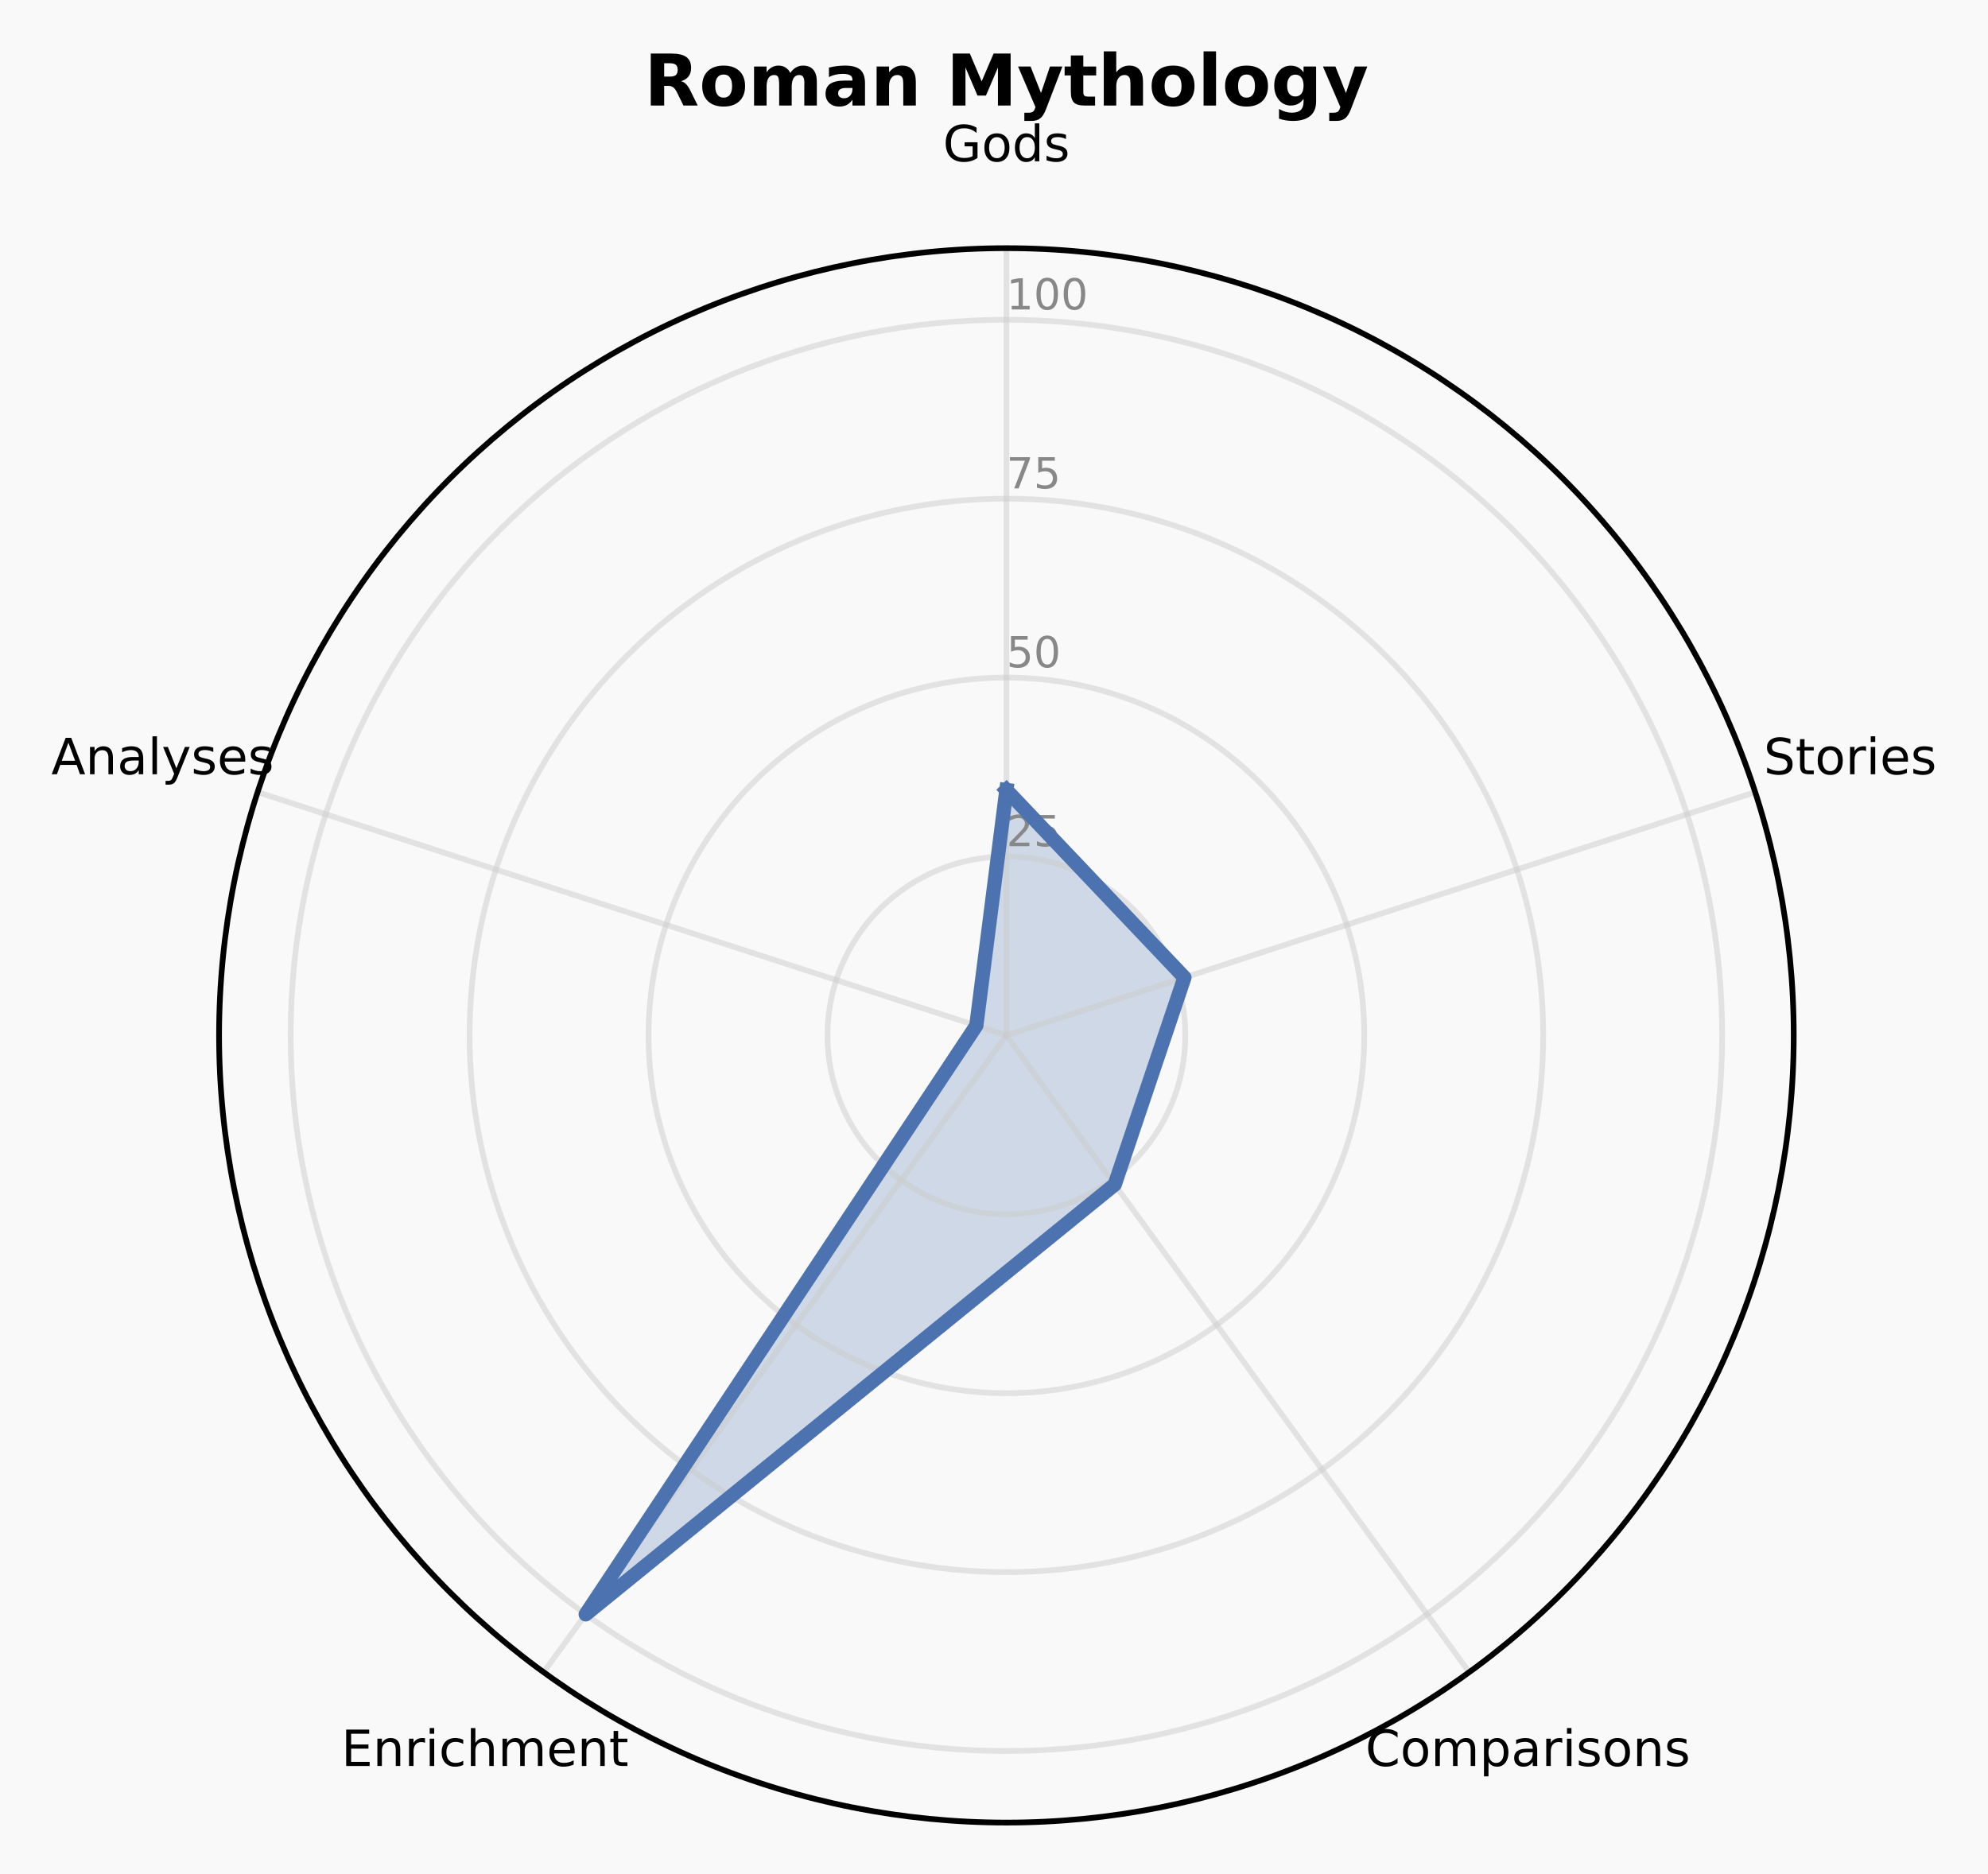
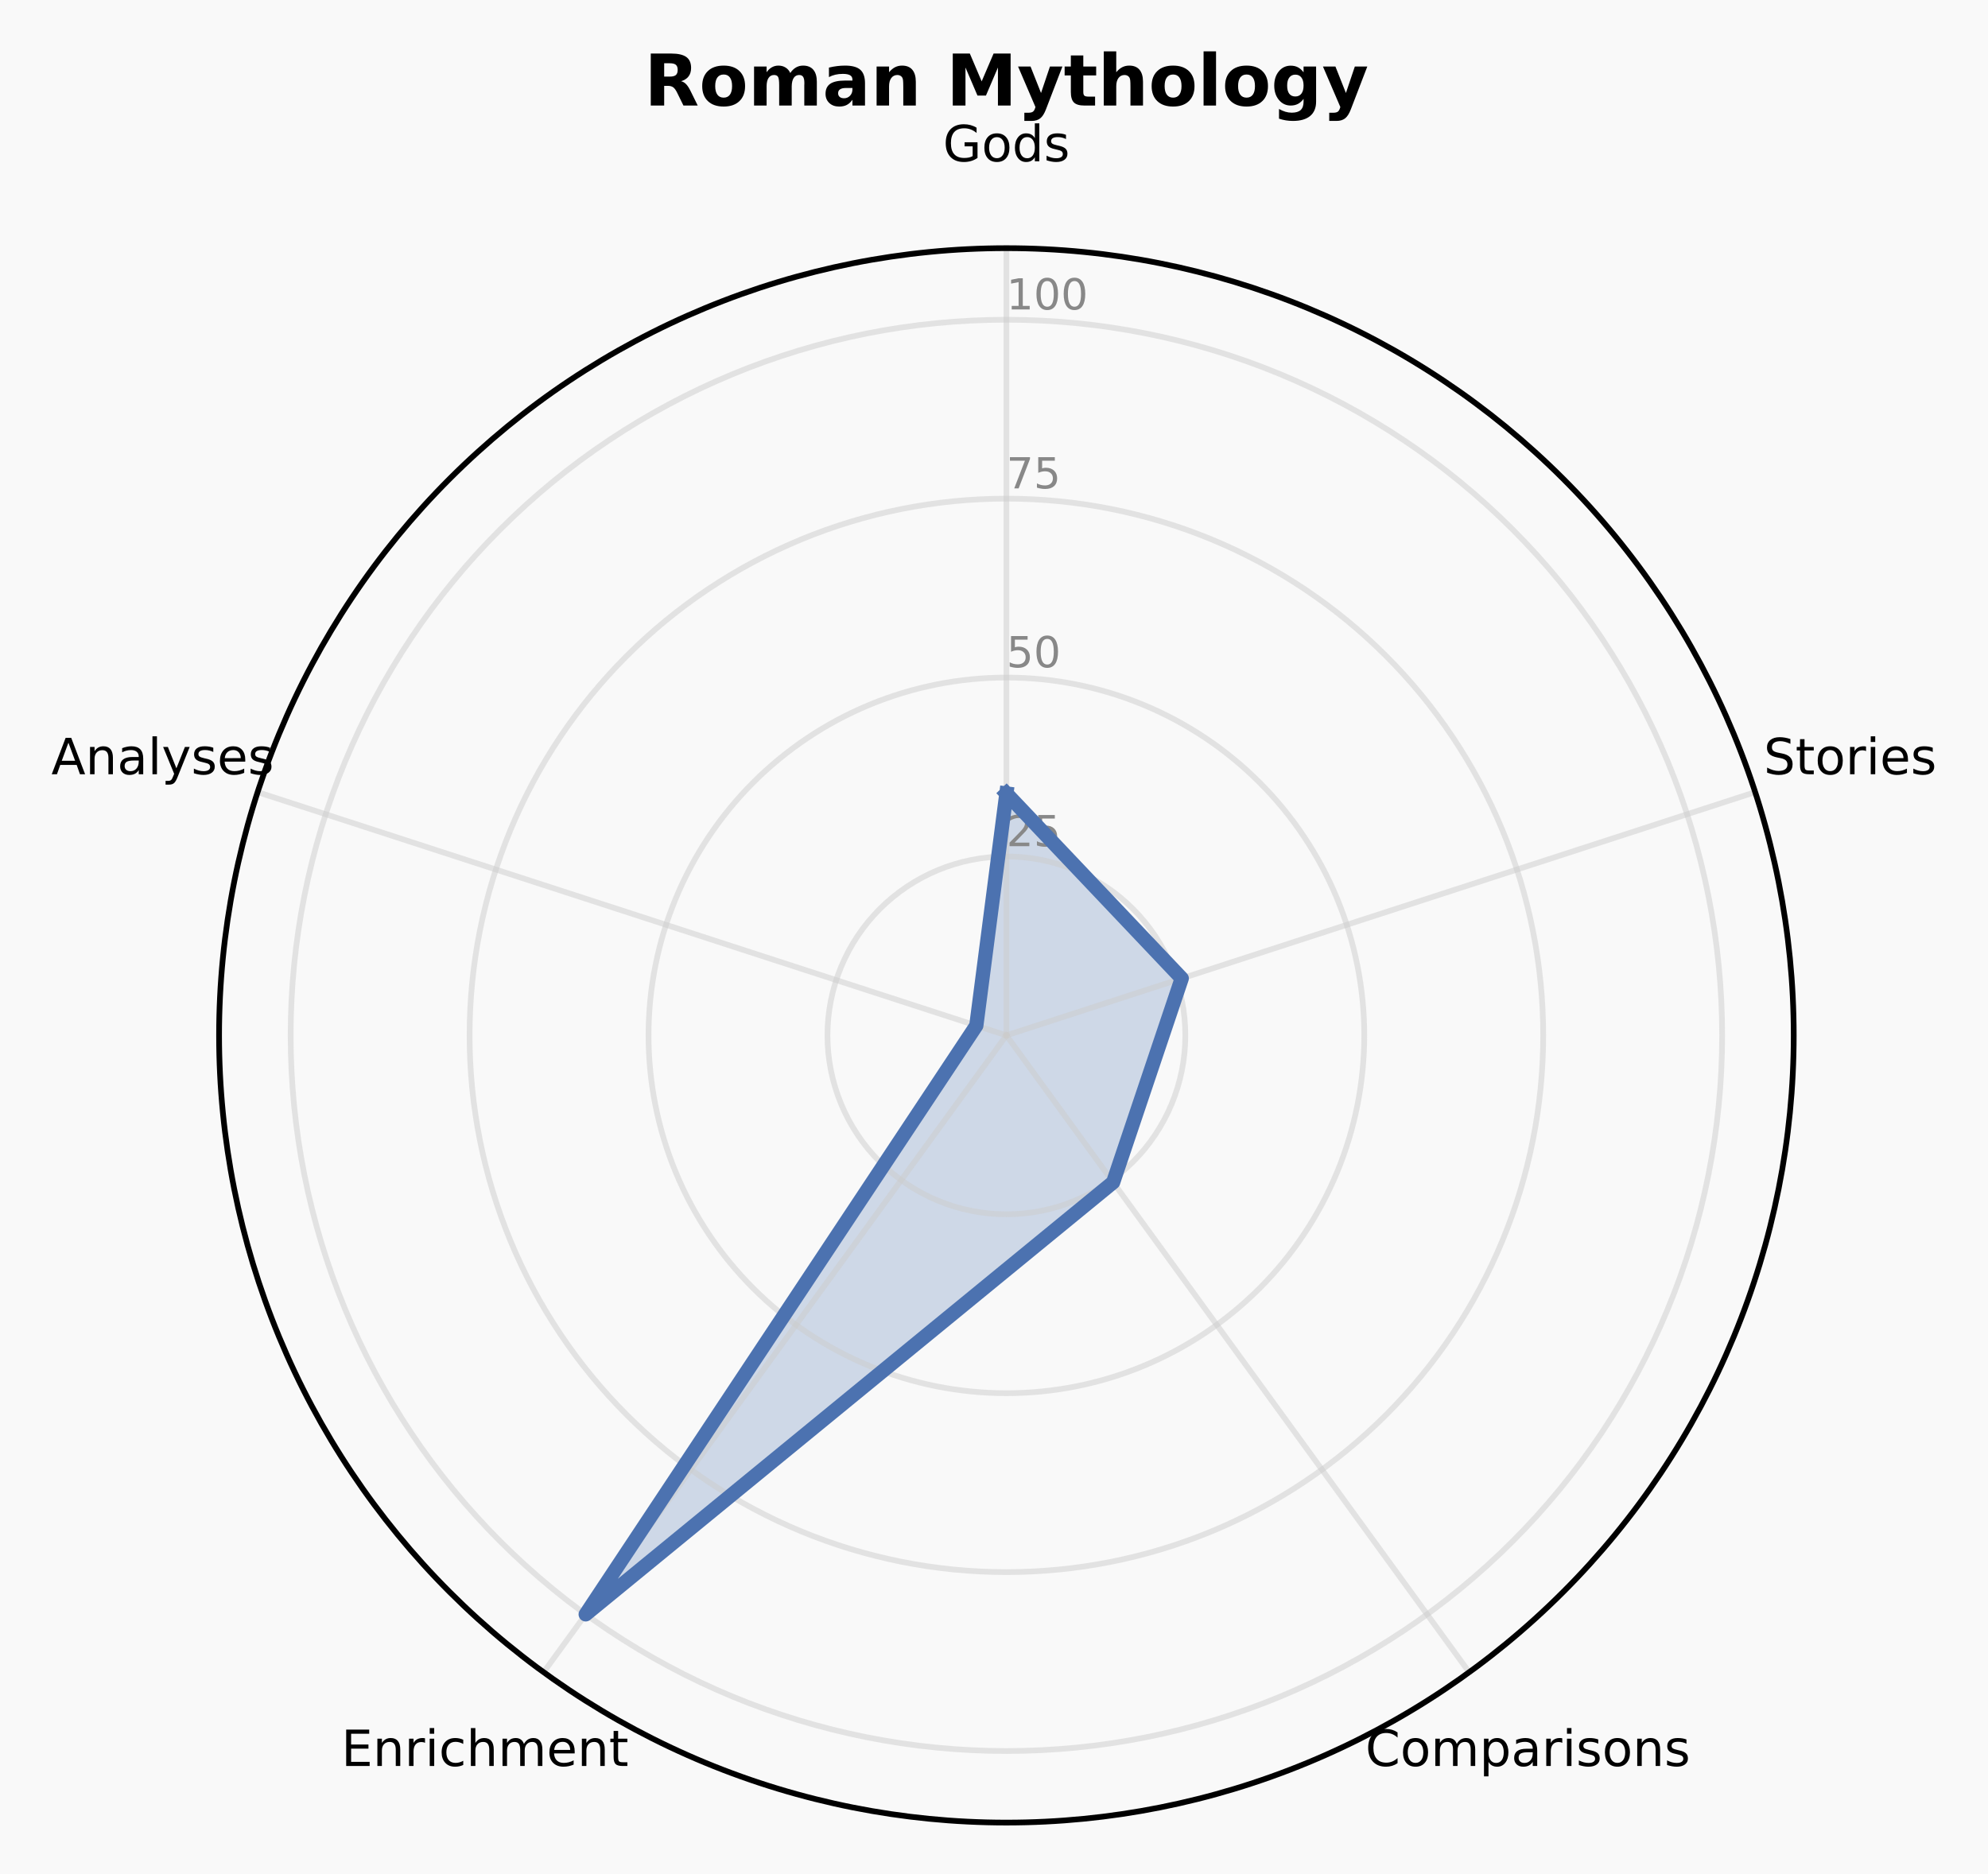
<svg xmlns="http://www.w3.org/2000/svg" xmlns:xlink="http://www.w3.org/1999/xlink" width="278.709pt" height="262.758pt" viewBox="0 0 278.709 262.758" version="1.1">
  <defs>
    <style type="text/css">*{stroke-linejoin: round; stroke-linecap: butt}</style>
  </defs>
  <g id="figure_1">
    <g id="patch_1">
      <path d="M 0 262.758  L 278.709 262.758  L 278.709 0  L 0 0  z " style="fill: #f9f9f9" />
    </g>
    <g id="axes_1">
      <g id="patch_2">
        <path d="M 251.473 145.178  C 251.473 130.683 248.618 116.329 243.071 102.938  C 237.524 89.546 229.393 77.377 219.143 67.128  C 208.894 56.878 196.725 48.748 183.334 43.201  C 169.942 37.654 155.588 34.798 141.093 34.798  C 126.598 34.798 112.244 37.654 98.853 43.201  C 85.461 48.748 73.293 56.878 63.043 67.128  C 52.794 77.377 44.663 89.546 39.116 102.938  C 33.569 116.329 30.714 130.683 30.714 145.178  C 30.714 159.673 33.569 174.027 39.116 187.418  C 44.663 200.81 52.794 212.979 63.043 223.228  C 73.293 233.478 85.461 241.609 98.853 247.155  C 112.244 252.702 126.598 255.558 141.093 255.558  C 155.588 255.558 169.942 252.702 183.334 247.155  C 196.725 241.609 208.894 233.478 219.143 223.228  C 229.393 212.979 237.524 200.81 243.071 187.418  C 248.618 174.027 251.473 159.673 251.473 145.178  M 141.093 145.178  C 141.093 145.178 141.093 145.178 141.093 145.178  C 141.093 145.178 141.093 145.178 141.093 145.178  C 141.093 145.178 141.093 145.178 141.093 145.178  C 141.093 145.178 141.093 145.178 141.093 145.178  C 141.093 145.178 141.093 145.178 141.093 145.178  C 141.093 145.178 141.093 145.178 141.093 145.178  C 141.093 145.178 141.093 145.178 141.093 145.178  C 141.093 145.178 141.093 145.178 141.093 145.178  C 141.093 145.178 141.093 145.178 141.093 145.178  C 141.093 145.178 141.093 145.178 141.093 145.178  C 141.093 145.178 141.093 145.178 141.093 145.178  C 141.093 145.178 141.093 145.178 141.093 145.178  C 141.093 145.178 141.093 145.178 141.093 145.178  C 141.093 145.178 141.093 145.178 141.093 145.178  C 141.093 145.178 141.093 145.178 141.093 145.178  C 141.093 145.178 141.093 145.178 141.093 145.178  z " style="fill: #f9f9f9" />
      </g>
      <g id="patch_3">
-         <path d="M 141.093 110.774  L 166.053 137.068  L 156.285 166.088  L 82.112 226.359  L 136.875 143.807  z " clip-path="url(#p95b1dd0e54)" style="fill: #4c72b0; opacity: 0.25; stroke: #4c72b0; stroke-linejoin: miter" />
+         <path d="M 141.093 111.259  L 165.675 137.191  L 156.059 165.776  L 82.112 226.359  L 136.875 143.807  z " clip-path="url(#p9c9eecb218)" style="fill: #4c72b0; opacity: 0.25; stroke: #4c72b0; stroke-linejoin: miter" />
      </g>
      <g id="matplotlib.axis_1">
        <g id="xtick_1">
          <g id="line2d_1">
-             <path d="M 141.093 145.178  L 141.093 34.798  " clip-path="url(#p95b1dd0e54)" style="fill: none; stroke: #cccccc; stroke-opacity: 0.5; stroke-width: 0.8; stroke-linecap: square" />
+             <path d="M 141.093 145.178  L 141.093 34.798  " clip-path="url(#p9c9eecb218)" style="fill: none; stroke: #cccccc; stroke-opacity: 0.5; stroke-width: 0.8; stroke-linecap: square" />
          </g>
          <g id="text_1">
            <g transform="translate(132.1945 22.61707) scale(0.07 -0.07)">
              <defs>
                <path id="DejaVuSans-2a" d="M 3809 666  L 3809 1919  L 2778 1919  L 2778 2438  L 4434 2438  L 4434 434  Q 4069 175 3628 42  Q 3188 -91 2688 -91  Q 1594 -91 976 548  Q 359 1188 359 2328  Q 359 3472 976 4111  Q 1594 4750 2688 4750  Q 3144 4750 3555 4637  Q 3966 4525 4313 4306  L 4313 3634  Q 3963 3931 3569 4081  Q 3175 4231 2741 4231  Q 1884 4231 1454 3753  Q 1025 3275 1025 2328  Q 1025 1384 1454 906  Q 1884 428 2741 428  Q 3075 428 3337 486  Q 3600 544 3809 666  z " transform="scale(0.015625)" />
                <path id="DejaVuSans-52" d="M 1959 3097  Q 1497 3097 1228 2736  Q 959 2375 959 1747  Q 959 1119 1226 758  Q 1494 397 1959 397  Q 2419 397 2687 759  Q 2956 1122 2956 1747  Q 2956 2369 2687 2733  Q 2419 3097 1959 3097  z M 1959 3584  Q 2709 3584 3137 3096  Q 3566 2609 3566 1747  Q 3566 888 3137 398  Q 2709 -91 1959 -91  Q 1206 -91 779 398  Q 353 888 353 1747  Q 353 2609 779 3096  Q 1206 3584 1959 3584  z " transform="scale(0.015625)" />
                <path id="DejaVuSans-47" d="M 2906 2969  L 2906 4863  L 3481 4863  L 3481 0  L 2906 0  L 2906 525  Q 2725 213 2448 61  Q 2172 -91 1784 -91  Q 1150 -91 751 415  Q 353 922 353 1747  Q 353 2572 751 3078  Q 1150 3584 1784 3584  Q 2172 3584 2448 3432  Q 2725 3281 2906 2969  z M 947 1747  Q 947 1113 1208 752  Q 1469 391 1925 391  Q 2381 391 2643 752  Q 2906 1113 2906 1747  Q 2906 2381 2643 2742  Q 2381 3103 1925 3103  Q 1469 3103 1208 2742  Q 947 2381 947 1747  z " transform="scale(0.015625)" />
                <path id="DejaVuSans-56" d="M 2834 3397  L 2834 2853  Q 2591 2978 2328 3040  Q 2066 3103 1784 3103  Q 1356 3103 1142 2972  Q 928 2841 928 2578  Q 928 2378 1081 2264  Q 1234 2150 1697 2047  L 1894 2003  Q 2506 1872 2764 1633  Q 3022 1394 3022 966  Q 3022 478 2636 193  Q 2250 -91 1575 -91  Q 1294 -91 989 -36  Q 684 19 347 128  L 347 722  Q 666 556 975 473  Q 1284 391 1588 391  Q 1994 391 2212 530  Q 2431 669 2431 922  Q 2431 1156 2273 1281  Q 2116 1406 1581 1522  L 1381 1569  Q 847 1681 609 1914  Q 372 2147 372 2553  Q 372 3047 722 3315  Q 1072 3584 1716 3584  Q 2034 3584 2315 3537  Q 2597 3491 2834 3397  z " transform="scale(0.015625)" />
              </defs>
              <use xlink:href="#DejaVuSans-2a" />
              <use xlink:href="#DejaVuSans-52" transform="translate(77.48438 0)" />
              <use xlink:href="#DejaVuSans-47" transform="translate(138.6719 0)" />
              <use xlink:href="#DejaVuSans-56" transform="translate(202.1562 0)" />
            </g>
          </g>
        </g>
        <g id="xtick_2">
          <g id="line2d_2">
-             <path d="M 141.093 145.178  L 246.07 111.069  " clip-path="url(#p95b1dd0e54)" style="fill: none; stroke: #cccccc; stroke-opacity: 0.5; stroke-width: 0.8; stroke-linecap: square" />
+             <path d="M 141.093 145.178  L 246.07 111.069  " clip-path="url(#p9c9eecb218)" style="fill: none; stroke: #cccccc; stroke-opacity: 0.5; stroke-width: 0.8; stroke-linecap: square" />
          </g>
          <g id="text_2">
            <g transform="translate(247.2616 108.5613) scale(0.07 -0.07)">
              <defs>
                <path id="DejaVuSans-36" d="M 3425 4513  L 3425 3897  Q 3066 4069 2747 4153  Q 2428 4238 2131 4238  Q 1616 4238 1336 4038  Q 1056 3838 1056 3469  Q 1056 3159 1242 3001  Q 1428 2844 1947 2747  L 2328 2669  Q 3034 2534 3370 2195  Q 3706 1856 3706 1288  Q 3706 609 3251 259  Q 2797 -91 1919 -91  Q 1588 -91 1214 -16  Q 841 59 441 206  L 441 856  Q 825 641 1194 531  Q 1563 422 1919 422  Q 2459 422 2753 634  Q 3047 847 3047 1241  Q 3047 1584 2836 1778  Q 2625 1972 2144 2069  L 1759 2144  Q 1053 2284 737 2584  Q 422 2884 422 3419  Q 422 4038 858 4394  Q 1294 4750 2059 4750  Q 2388 4750 2728 4690  Q 3069 4631 3425 4513  z " transform="scale(0.015625)" />
                <path id="DejaVuSans-57" d="M 1172 4494  L 1172 3500  L 2356 3500  L 2356 3053  L 1172 3053  L 1172 1153  Q 1172 725 1289 603  Q 1406 481 1766 481  L 2356 481  L 2356 0  L 1766 0  Q 1100 0 847 248  Q 594 497 594 1153  L 594 3053  L 172 3053  L 172 3500  L 594 3500  L 594 4494  L 1172 4494  z " transform="scale(0.015625)" />
                <path id="DejaVuSans-55" d="M 2631 2963  Q 2534 3019 2420 3045  Q 2306 3072 2169 3072  Q 1681 3072 1420 2755  Q 1159 2438 1159 1844  L 1159 0  L 581 0  L 581 3500  L 1159 3500  L 1159 2956  Q 1341 3275 1631 3429  Q 1922 3584 2338 3584  Q 2397 3584 2469 3576  Q 2541 3569 2628 3553  L 2631 2963  z " transform="scale(0.015625)" />
                <path id="DejaVuSans-4c" d="M 603 3500  L 1178 3500  L 1178 0  L 603 0  L 603 3500  z M 603 4863  L 1178 4863  L 1178 4134  L 603 4134  L 603 4863  z " transform="scale(0.015625)" />
                <path id="DejaVuSans-48" d="M 3597 1894  L 3597 1613  L 953 1613  Q 991 1019 1311 708  Q 1631 397 2203 397  Q 2534 397 2845 478  Q 3156 559 3463 722  L 3463 178  Q 3153 47 2828 -22  Q 2503 -91 2169 -91  Q 1331 -91 842 396  Q 353 884 353 1716  Q 353 2575 817 3079  Q 1281 3584 2069 3584  Q 2775 3584 3186 3129  Q 3597 2675 3597 1894  z M 3022 2063  Q 3016 2534 2758 2815  Q 2500 3097 2075 3097  Q 1594 3097 1305 2825  Q 1016 2553 972 2059  L 3022 2063  z " transform="scale(0.015625)" />
              </defs>
              <use xlink:href="#DejaVuSans-36" />
              <use xlink:href="#DejaVuSans-57" transform="translate(63.48438 0)" />
              <use xlink:href="#DejaVuSans-52" transform="translate(102.6875 0)" />
              <use xlink:href="#DejaVuSans-55" transform="translate(163.875 0)" />
              <use xlink:href="#DejaVuSans-4c" transform="translate(204.9844 0)" />
              <use xlink:href="#DejaVuSans-48" transform="translate(232.7656 0)" />
              <use xlink:href="#DejaVuSans-56" transform="translate(294.2969 0)" />
            </g>
          </g>
        </g>
        <g id="xtick_3">
          <g id="line2d_3">
-             <path d="M 141.093 145.178  L 205.973 234.477  " clip-path="url(#p95b1dd0e54)" style="fill: none; stroke: #cccccc; stroke-opacity: 0.5; stroke-width: 0.8; stroke-linecap: square" />
+             <path d="M 141.093 145.178  L 205.973 234.477  " clip-path="url(#p9c9eecb218)" style="fill: none; stroke: #cccccc; stroke-opacity: 0.5; stroke-width: 0.8; stroke-linecap: square" />
          </g>
          <g id="text_3">
            <g transform="translate(191.4228 247.6219) scale(0.07 -0.07)">
              <defs>
                <path id="DejaVuSans-26" d="M 4122 4306  L 4122 3641  Q 3803 3938 3442 4084  Q 3081 4231 2675 4231  Q 1875 4231 1450 3742  Q 1025 3253 1025 2328  Q 1025 1406 1450 917  Q 1875 428 2675 428  Q 3081 428 3442 575  Q 3803 722 4122 1019  L 4122 359  Q 3791 134 3420 21  Q 3050 -91 2638 -91  Q 1578 -91 968 557  Q 359 1206 359 2328  Q 359 3453 968 4101  Q 1578 4750 2638 4750  Q 3056 4750 3426 4639  Q 3797 4528 4122 4306  z " transform="scale(0.015625)" />
                <path id="DejaVuSans-50" d="M 3328 2828  Q 3544 3216 3844 3400  Q 4144 3584 4550 3584  Q 5097 3584 5394 3201  Q 5691 2819 5691 2113  L 5691 0  L 5113 0  L 5113 2094  Q 5113 2597 4934 2840  Q 4756 3084 4391 3084  Q 3944 3084 3684 2787  Q 3425 2491 3425 1978  L 3425 0  L 2847 0  L 2847 2094  Q 2847 2600 2669 2842  Q 2491 3084 2119 3084  Q 1678 3084 1418 2786  Q 1159 2488 1159 1978  L 1159 0  L 581 0  L 581 3500  L 1159 3500  L 1159 2956  Q 1356 3278 1631 3431  Q 1906 3584 2284 3584  Q 2666 3584 2933 3390  Q 3200 3197 3328 2828  z " transform="scale(0.015625)" />
                <path id="DejaVuSans-53" d="M 1159 525  L 1159 -1331  L 581 -1331  L 581 3500  L 1159 3500  L 1159 2969  Q 1341 3281 1617 3432  Q 1894 3584 2278 3584  Q 2916 3584 3314 3078  Q 3713 2572 3713 1747  Q 3713 922 3314 415  Q 2916 -91 2278 -91  Q 1894 -91 1617 61  Q 1341 213 1159 525  z M 3116 1747  Q 3116 2381 2855 2742  Q 2594 3103 2138 3103  Q 1681 3103 1420 2742  Q 1159 2381 1159 1747  Q 1159 1113 1420 752  Q 1681 391 2138 391  Q 2594 391 2855 752  Q 3116 1113 3116 1747  z " transform="scale(0.015625)" />
                <path id="DejaVuSans-44" d="M 2194 1759  Q 1497 1759 1228 1600  Q 959 1441 959 1056  Q 959 750 1161 570  Q 1363 391 1709 391  Q 2188 391 2477 730  Q 2766 1069 2766 1631  L 2766 1759  L 2194 1759  z M 3341 1997  L 3341 0  L 2766 0  L 2766 531  Q 2569 213 2275 61  Q 1981 -91 1556 -91  Q 1019 -91 701 211  Q 384 513 384 1019  Q 384 1609 779 1909  Q 1175 2209 1959 2209  L 2766 2209  L 2766 2266  Q 2766 2663 2505 2880  Q 2244 3097 1772 3097  Q 1472 3097 1187 3025  Q 903 2953 641 2809  L 641 3341  Q 956 3463 1253 3523  Q 1550 3584 1831 3584  Q 2591 3584 2966 3190  Q 3341 2797 3341 1997  z " transform="scale(0.015625)" />
                <path id="DejaVuSans-51" d="M 3513 2113  L 3513 0  L 2938 0  L 2938 2094  Q 2938 2591 2744 2837  Q 2550 3084 2163 3084  Q 1697 3084 1428 2787  Q 1159 2491 1159 1978  L 1159 0  L 581 0  L 581 3500  L 1159 3500  L 1159 2956  Q 1366 3272 1645 3428  Q 1925 3584 2291 3584  Q 2894 3584 3203 3211  Q 3513 2838 3513 2113  z " transform="scale(0.015625)" />
              </defs>
              <use xlink:href="#DejaVuSans-26" />
              <use xlink:href="#DejaVuSans-52" transform="translate(69.82812 0)" />
              <use xlink:href="#DejaVuSans-50" transform="translate(131.0156 0)" />
              <use xlink:href="#DejaVuSans-53" transform="translate(228.4219 0)" />
              <use xlink:href="#DejaVuSans-44" transform="translate(291.9062 0)" />
              <use xlink:href="#DejaVuSans-55" transform="translate(353.1875 0)" />
              <use xlink:href="#DejaVuSans-4c" transform="translate(394.2969 0)" />
              <use xlink:href="#DejaVuSans-56" transform="translate(422.0781 0)" />
              <use xlink:href="#DejaVuSans-52" transform="translate(474.1719 0)" />
              <use xlink:href="#DejaVuSans-51" transform="translate(535.3594 0)" />
              <use xlink:href="#DejaVuSans-56" transform="translate(598.7344 0)" />
            </g>
          </g>
        </g>
        <g id="xtick_4">
          <g id="line2d_4">
-             <path d="M 141.093 145.178  L 76.214 234.477  " clip-path="url(#p95b1dd0e54)" style="fill: none; stroke: #cccccc; stroke-opacity: 0.5; stroke-width: 0.8; stroke-linecap: square" />
+             <path d="M 141.093 145.178  L 76.214 234.477  " clip-path="url(#p9c9eecb218)" style="fill: none; stroke: #cccccc; stroke-opacity: 0.5; stroke-width: 0.8; stroke-linecap: square" />
          </g>
          <g id="text_4">
            <g transform="translate(47.8483 247.6219) scale(0.07 -0.07)">
              <defs>
                <path id="DejaVuSans-28" d="M 628 4666  L 3578 4666  L 3578 4134  L 1259 4134  L 1259 2753  L 3481 2753  L 3481 2222  L 1259 2222  L 1259 531  L 3634 531  L 3634 0  L 628 0  L 628 4666  z " transform="scale(0.015625)" />
                <path id="DejaVuSans-46" d="M 3122 3366  L 3122 2828  Q 2878 2963 2633 3030  Q 2388 3097 2138 3097  Q 1578 3097 1268 2742  Q 959 2388 959 1747  Q 959 1106 1268 751  Q 1578 397 2138 397  Q 2388 397 2633 464  Q 2878 531 3122 666  L 3122 134  Q 2881 22 2623 -34  Q 2366 -91 2075 -91  Q 1284 -91 818 406  Q 353 903 353 1747  Q 353 2603 823 3093  Q 1294 3584 2113 3584  Q 2378 3584 2631 3529  Q 2884 3475 3122 3366  z " transform="scale(0.015625)" />
                <path id="DejaVuSans-4b" d="M 3513 2113  L 3513 0  L 2938 0  L 2938 2094  Q 2938 2591 2744 2837  Q 2550 3084 2163 3084  Q 1697 3084 1428 2787  Q 1159 2491 1159 1978  L 1159 0  L 581 0  L 581 4863  L 1159 4863  L 1159 2956  Q 1366 3272 1645 3428  Q 1925 3584 2291 3584  Q 2894 3584 3203 3211  Q 3513 2838 3513 2113  z " transform="scale(0.015625)" />
              </defs>
              <use xlink:href="#DejaVuSans-28" />
              <use xlink:href="#DejaVuSans-51" transform="translate(63.1875 0)" />
              <use xlink:href="#DejaVuSans-55" transform="translate(126.5625 0)" />
              <use xlink:href="#DejaVuSans-4c" transform="translate(167.6719 0)" />
              <use xlink:href="#DejaVuSans-46" transform="translate(195.4531 0)" />
              <use xlink:href="#DejaVuSans-4b" transform="translate(250.4375 0)" />
              <use xlink:href="#DejaVuSans-50" transform="translate(313.8125 0)" />
              <use xlink:href="#DejaVuSans-48" transform="translate(411.2188 0)" />
              <use xlink:href="#DejaVuSans-51" transform="translate(472.75 0)" />
              <use xlink:href="#DejaVuSans-57" transform="translate(536.125 0)" />
            </g>
          </g>
        </g>
        <g id="xtick_5">
          <g id="line2d_5">
-             <path d="M 141.093 145.178  L 36.116 111.069  " clip-path="url(#p95b1dd0e54)" style="fill: none; stroke: #cccccc; stroke-opacity: 0.5; stroke-width: 0.8; stroke-linecap: square" />
+             <path d="M 141.093 145.178  L 36.116 111.069  " clip-path="url(#p9c9eecb218)" style="fill: none; stroke: #cccccc; stroke-opacity: 0.5; stroke-width: 0.8; stroke-linecap: square" />
          </g>
          <g id="text_5">
            <g transform="translate(7.2 108.5613) scale(0.07 -0.07)">
              <defs>
                <path id="DejaVuSans-24" d="M 2188 4044  L 1331 1722  L 3047 1722  L 2188 4044  z M 1831 4666  L 2547 4666  L 4325 0  L 3669 0  L 3244 1197  L 1141 1197  L 716 0  L 50 0  L 1831 4666  z " transform="scale(0.015625)" />
                <path id="DejaVuSans-4f" d="M 603 4863  L 1178 4863  L 1178 0  L 603 0  L 603 4863  z " transform="scale(0.015625)" />
                <path id="DejaVuSans-5c" d="M 2059 -325  Q 1816 -950 1584 -1140  Q 1353 -1331 966 -1331  L 506 -1331  L 506 -850  L 844 -850  Q 1081 -850 1212 -737  Q 1344 -625 1503 -206  L 1606 56  L 191 3500  L 800 3500  L 1894 763  L 2988 3500  L 3597 3500  L 2059 -325  z " transform="scale(0.015625)" />
              </defs>
              <use xlink:href="#DejaVuSans-24" />
              <use xlink:href="#DejaVuSans-51" transform="translate(68.40625 0)" />
              <use xlink:href="#DejaVuSans-44" transform="translate(131.7812 0)" />
              <use xlink:href="#DejaVuSans-4f" transform="translate(193.0625 0)" />
              <use xlink:href="#DejaVuSans-5c" transform="translate(220.8438 0)" />
              <use xlink:href="#DejaVuSans-56" transform="translate(280.0312 0)" />
              <use xlink:href="#DejaVuSans-48" transform="translate(332.125 0)" />
              <use xlink:href="#DejaVuSans-56" transform="translate(393.6562 0)" />
            </g>
          </g>
        </g>
      </g>
      <g id="matplotlib.axis_2">
        <g id="ytick_1">
          <g id="line2d_6">
-             <path d="M 141.093 120.092  C 144.388 120.092 147.65 120.741 150.693 122.001  C 153.737 123.262 156.503 125.11 158.832 127.439  C 161.161 129.769 163.009 132.534 164.27 135.578  C 165.531 138.621 166.18 141.884 166.18 145.178  C 166.18 148.472 165.531 151.735 164.27 154.778  C 163.009 157.822 161.161 160.587 158.832 162.917  C 156.503 165.246 153.737 167.094 150.693 168.355  C 147.65 169.615 144.388 170.264 141.093 170.264  C 137.799 170.264 134.537 169.615 131.493 168.355  C 128.45 167.094 125.684 165.246 123.355 162.917  C 121.025 160.587 119.177 157.822 117.917 154.778  C 116.656 151.735 116.007 148.472 116.007 145.178  C 116.007 141.884 116.656 138.621 117.917 135.578  C 119.177 132.534 121.025 129.769 123.355 127.439  C 125.684 125.11 128.45 123.262 131.493 122.001  C 134.537 120.741 137.799 120.092 141.093 120.092  " clip-path="url(#p95b1dd0e54)" style="fill: none; stroke: #cccccc; stroke-opacity: 0.5; stroke-width: 0.8; stroke-linecap: square" />
+             <path d="M 141.093 120.092  C 144.388 120.092 147.65 120.741 150.693 122.001  C 153.737 123.262 156.503 125.11 158.832 127.439  C 161.161 129.769 163.009 132.534 164.27 135.578  C 165.531 138.621 166.18 141.884 166.18 145.178  C 166.18 148.472 165.531 151.735 164.27 154.778  C 163.009 157.822 161.161 160.587 158.832 162.917  C 156.503 165.246 153.737 167.094 150.693 168.355  C 147.65 169.615 144.388 170.264 141.093 170.264  C 137.799 170.264 134.537 169.615 131.493 168.355  C 128.45 167.094 125.684 165.246 123.355 162.917  C 121.025 160.587 119.177 157.822 117.917 154.778  C 116.656 151.735 116.007 148.472 116.007 145.178  C 116.007 141.884 116.656 138.621 117.917 135.578  C 119.177 132.534 121.025 129.769 123.355 127.439  C 125.684 125.11 128.45 123.262 131.493 122.001  C 134.537 120.741 137.799 120.092 141.093 120.092  " clip-path="url(#p9c9eecb218)" style="fill: none; stroke: #cccccc; stroke-opacity: 0.5; stroke-width: 0.8; stroke-linecap: square" />
          </g>
          <g id="text_6">
            <g style="fill: #888888" transform="translate(141.0933 118.6504) scale(0.06 -0.06)">
              <defs>
                <path id="DejaVuSans-15" d="M 1228 531  L 3431 531  L 3431 0  L 469 0  L 469 531  Q 828 903 1448 1529  Q 2069 2156 2228 2338  Q 2531 2678 2651 2914  Q 2772 3150 2772 3378  Q 2772 3750 2511 3984  Q 2250 4219 1831 4219  Q 1534 4219 1204 4116  Q 875 4013 500 3803  L 500 4441  Q 881 4594 1212 4672  Q 1544 4750 1819 4750  Q 2544 4750 2975 4387  Q 3406 4025 3406 3419  Q 3406 3131 3298 2873  Q 3191 2616 2906 2266  Q 2828 2175 2409 1742  Q 1991 1309 1228 531  z " transform="scale(0.015625)" />
                <path id="DejaVuSans-18" d="M 691 4666  L 3169 4666  L 3169 4134  L 1269 4134  L 1269 2991  Q 1406 3038 1543 3061  Q 1681 3084 1819 3084  Q 2600 3084 3056 2656  Q 3513 2228 3513 1497  Q 3513 744 3044 326  Q 2575 -91 1722 -91  Q 1428 -91 1123 -41  Q 819 9 494 109  L 494 744  Q 775 591 1075 516  Q 1375 441 1709 441  Q 2250 441 2565 725  Q 2881 1009 2881 1497  Q 2881 1984 2565 2268  Q 2250 2553 1709 2553  Q 1456 2553 1204 2497  Q 953 2441 691 2322  L 691 4666  z " transform="scale(0.015625)" />
              </defs>
              <use xlink:href="#DejaVuSans-15" />
              <use xlink:href="#DejaVuSans-18" transform="translate(63.625 0)" />
            </g>
          </g>
        </g>
        <g id="ytick_2">
          <g id="line2d_7">
-             <path d="M 141.093 95.005  C 147.682 95.005 154.206 96.303 160.293 98.825  C 166.381 101.346 171.912 105.042 176.571 109.701  C 181.229 114.36 184.925 119.891 187.447 125.978  C 189.968 132.065 191.266 138.589 191.266 145.178  C 191.266 151.767 189.968 158.291 187.447 164.378  C 184.925 170.465 181.229 175.997 176.571 180.655  C 171.912 185.314 166.381 189.01 160.293 191.531  C 154.206 194.053 147.682 195.351 141.093 195.351  C 134.505 195.351 127.98 194.053 121.893 191.531  C 115.806 189.01 110.275 185.314 105.616 180.655  C 100.957 175.997 97.261 170.465 94.74 164.378  C 92.219 158.291 90.921 151.767 90.921 145.178  C 90.921 138.589 92.219 132.065 94.74 125.978  C 97.261 119.891 100.957 114.36 105.616 109.701  C 110.275 105.042 115.806 101.346 121.893 98.825  C 127.98 96.303 134.505 95.005 141.093 95.005  " clip-path="url(#p95b1dd0e54)" style="fill: none; stroke: #cccccc; stroke-opacity: 0.5; stroke-width: 0.8; stroke-linecap: square" />
+             <path d="M 141.093 95.005  C 147.682 95.005 154.206 96.303 160.293 98.825  C 166.381 101.346 171.912 105.042 176.571 109.701  C 181.229 114.36 184.925 119.891 187.447 125.978  C 189.968 132.065 191.266 138.589 191.266 145.178  C 191.266 151.767 189.968 158.291 187.447 164.378  C 184.925 170.465 181.229 175.997 176.571 180.655  C 171.912 185.314 166.381 189.01 160.293 191.531  C 154.206 194.053 147.682 195.351 141.093 195.351  C 134.505 195.351 127.98 194.053 121.893 191.531  C 115.806 189.01 110.275 185.314 105.616 180.655  C 100.957 175.997 97.261 170.465 94.74 164.378  C 92.219 158.291 90.921 151.767 90.921 145.178  C 90.921 138.589 92.219 132.065 94.74 125.978  C 97.261 119.891 100.957 114.36 105.616 109.701  C 110.275 105.042 115.806 101.346 121.893 98.825  C 127.98 96.303 134.505 95.005 141.093 95.005  " clip-path="url(#p9c9eecb218)" style="fill: none; stroke: #cccccc; stroke-opacity: 0.5; stroke-width: 0.8; stroke-linecap: square" />
          </g>
          <g id="text_7">
            <g style="fill: #888888" transform="translate(141.0933 93.56408) scale(0.06 -0.06)">
              <defs>
                <path id="DejaVuSans-13" d="M 2034 4250  Q 1547 4250 1301 3770  Q 1056 3291 1056 2328  Q 1056 1369 1301 889  Q 1547 409 2034 409  Q 2525 409 2770 889  Q 3016 1369 3016 2328  Q 3016 3291 2770 3770  Q 2525 4250 2034 4250  z M 2034 4750  Q 2819 4750 3233 4129  Q 3647 3509 3647 2328  Q 3647 1150 3233 529  Q 2819 -91 2034 -91  Q 1250 -91 836 529  Q 422 1150 422 2328  Q 422 3509 836 4129  Q 1250 4750 2034 4750  z " transform="scale(0.015625)" />
              </defs>
              <use xlink:href="#DejaVuSans-18" />
              <use xlink:href="#DejaVuSans-13" transform="translate(63.625 0)" />
            </g>
          </g>
        </g>
        <g id="ytick_3">
          <g id="line2d_8">
-             <path d="M 141.093 69.919  C 150.976 69.919 160.763 71.866 169.894 75.648  C 179.024 79.43 187.321 84.974 194.309 91.962  C 201.298 98.95 206.841 107.247 210.623 116.378  C 214.405 125.508 216.352 135.295 216.352 145.178  C 216.352 155.061 214.405 164.848 210.623 173.978  C 206.841 183.109 201.298 191.406 194.309 198.394  C 187.321 205.382 179.024 210.926 169.894 214.708  C 160.763 218.49 150.976 220.437 141.093 220.437  C 131.21 220.437 121.424 218.49 112.293 214.708  C 103.162 210.926 94.866 205.382 87.877 198.394  C 80.889 191.406 75.345 183.109 71.563 173.978  C 67.781 164.848 65.834 155.061 65.834 145.178  C 65.834 135.295 67.781 125.508 71.563 116.378  C 75.345 107.247 80.889 98.95 87.877 91.962  C 94.866 84.974 103.162 79.43 112.293 75.648  C 121.424 71.866 131.21 69.919 141.093 69.919  " clip-path="url(#p95b1dd0e54)" style="fill: none; stroke: #cccccc; stroke-opacity: 0.5; stroke-width: 0.8; stroke-linecap: square" />
+             <path d="M 141.093 69.919  C 150.976 69.919 160.763 71.866 169.894 75.648  C 179.024 79.43 187.321 84.974 194.309 91.962  C 201.298 98.95 206.841 107.247 210.623 116.378  C 214.405 125.508 216.352 135.295 216.352 145.178  C 216.352 155.061 214.405 164.848 210.623 173.978  C 206.841 183.109 201.298 191.406 194.309 198.394  C 187.321 205.382 179.024 210.926 169.894 214.708  C 160.763 218.49 150.976 220.437 141.093 220.437  C 131.21 220.437 121.424 218.49 112.293 214.708  C 103.162 210.926 94.866 205.382 87.877 198.394  C 80.889 191.406 75.345 183.109 71.563 173.978  C 67.781 164.848 65.834 155.061 65.834 145.178  C 65.834 135.295 67.781 125.508 71.563 116.378  C 75.345 107.247 80.889 98.95 87.877 91.962  C 94.866 84.974 103.162 79.43 112.293 75.648  C 121.424 71.866 131.21 69.919 141.093 69.919  " clip-path="url(#p9c9eecb218)" style="fill: none; stroke: #cccccc; stroke-opacity: 0.5; stroke-width: 0.8; stroke-linecap: square" />
          </g>
          <g id="text_8">
            <g style="fill: #888888" transform="translate(141.0933 68.47781) scale(0.06 -0.06)">
              <defs>
                <path id="DejaVuSans-1a" d="M 525 4666  L 3525 4666  L 3525 4397  L 1831 0  L 1172 0  L 2766 4134  L 525 4134  L 525 4666  z " transform="scale(0.015625)" />
              </defs>
              <use xlink:href="#DejaVuSans-1a" />
              <use xlink:href="#DejaVuSans-18" transform="translate(63.625 0)" />
            </g>
          </g>
        </g>
        <g id="ytick_4">
          <g id="line2d_9">
-             <path d="M 141.093 44.833  C 154.27 44.833 167.32 47.429 179.494 52.471  C 191.668 57.514 202.73 64.906 212.048 74.223  C 221.366 83.541 228.757 94.603 233.8 106.778  C 238.843 118.952 241.438 132.001 241.438 145.178  C 241.438 158.355 238.843 171.404 233.8 183.578  C 228.757 195.753 221.366 206.815 212.048 216.133  C 202.73 225.45 191.668 232.842 179.494 237.885  C 167.32 242.927 154.27 245.523 141.093 245.523  C 127.916 245.523 114.867 242.927 102.693 237.885  C 90.519 232.842 79.456 225.45 70.139 216.133  C 60.821 206.815 53.429 195.753 48.387 183.578  C 43.344 171.404 40.748 158.355 40.748 145.178  C 40.748 132.001 43.344 118.952 48.387 106.778  C 53.429 94.603 60.821 83.541 70.139 74.223  C 79.456 64.906 90.519 57.514 102.693 52.471  C 114.867 47.429 127.916 44.833 141.093 44.833  " clip-path="url(#p95b1dd0e54)" style="fill: none; stroke: #cccccc; stroke-opacity: 0.5; stroke-width: 0.8; stroke-linecap: square" />
+             <path d="M 141.093 44.833  C 154.27 44.833 167.32 47.429 179.494 52.471  C 191.668 57.514 202.73 64.906 212.048 74.223  C 221.366 83.541 228.757 94.603 233.8 106.778  C 238.843 118.952 241.438 132.001 241.438 145.178  C 241.438 158.355 238.843 171.404 233.8 183.578  C 228.757 195.753 221.366 206.815 212.048 216.133  C 202.73 225.45 191.668 232.842 179.494 237.885  C 167.32 242.927 154.27 245.523 141.093 245.523  C 127.916 245.523 114.867 242.927 102.693 237.885  C 90.519 232.842 79.456 225.45 70.139 216.133  C 60.821 206.815 53.429 195.753 48.387 183.578  C 43.344 171.404 40.748 158.355 40.748 145.178  C 40.748 132.001 43.344 118.952 48.387 106.778  C 53.429 94.603 60.821 83.541 70.139 74.223  C 79.456 64.906 90.519 57.514 102.693 52.471  C 114.867 47.429 127.916 44.833 141.093 44.833  " clip-path="url(#p9c9eecb218)" style="fill: none; stroke: #cccccc; stroke-opacity: 0.5; stroke-width: 0.8; stroke-linecap: square" />
          </g>
          <g id="text_9">
            <g style="fill: #888888" transform="translate(141.0933 43.39154) scale(0.06 -0.06)">
              <defs>
                <path id="DejaVuSans-14" d="M 794 531  L 1825 531  L 1825 4091  L 703 3866  L 703 4441  L 1819 4666  L 2450 4666  L 2450 531  L 3481 531  L 3481 0  L 794 0  L 794 531  z " transform="scale(0.015625)" />
              </defs>
              <use xlink:href="#DejaVuSans-14" />
              <use xlink:href="#DejaVuSans-13" transform="translate(63.625 0)" />
              <use xlink:href="#DejaVuSans-13" transform="translate(127.25 0)" />
            </g>
          </g>
        </g>
      </g>
      <g id="line2d_10">
-         <path d="M 141.093 110.774  L 166.053 137.068  L 156.285 166.088  L 82.112 226.359  L 136.875 143.807  L 141.093 110.774  " clip-path="url(#p95b1dd0e54)" style="fill: none; stroke: #4c72b0; stroke-width: 2; stroke-linecap: square" />
+         <path d="M 141.093 111.259  L 165.675 137.191  L 156.059 165.776  L 82.112 226.359  L 136.875 143.807  L 141.093 111.259  " clip-path="url(#p9c9eecb218)" style="fill: none; stroke: #4c72b0; stroke-width: 2; stroke-linecap: square" />
      </g>
      <g id="patch_4">
        <path d="M 141.093 34.798  C 126.598 34.798 112.244 37.654 98.853 43.201  C 85.461 48.748 73.293 56.878 63.043 67.128  C 52.794 77.377 44.663 89.546 39.116 102.938  C 33.569 116.329 30.714 130.683 30.714 145.178  C 30.714 159.673 33.569 174.027 39.116 187.418  C 44.663 200.81 52.794 212.979 63.043 223.228  C 73.293 233.478 85.461 241.609 98.853 247.155  C 112.244 252.702 126.598 255.558 141.093 255.558  C 155.588 255.558 169.942 252.702 183.334 247.155  C 196.725 241.609 208.894 233.478 219.143 223.228  C 229.393 212.979 237.524 200.81 243.071 187.418  C 248.618 174.027 251.473 159.673 251.473 145.178  C 251.473 130.683 248.618 116.329 243.071 102.938  C 237.524 89.546 229.393 77.377 219.143 67.128  C 208.894 56.878 196.725 48.748 183.334 43.201  C 169.942 37.654 155.588 34.798 141.093 34.798  " style="fill: none; stroke: #000000; stroke-width: 0.8; stroke-linejoin: miter; stroke-linecap: square" />
      </g>
      <g id="text_10">
        <g transform="translate(90.31671 14.79844) scale(0.1 -0.1)">
          <defs>
            <path id="DejaVuSans-Bold-35" d="M 2297 2597  Q 2675 2597 2839 2737  Q 3003 2878 3003 3200  Q 3003 3519 2839 3656  Q 2675 3794 2297 3794  L 1791 3794  L 1791 2597  L 2297 2597  z M 1791 1766  L 1791 0  L 588 0  L 588 4666  L 2425 4666  Q 3347 4666 3776 4356  Q 4206 4047 4206 3378  Q 4206 2916 3982 2619  Q 3759 2322 3309 2181  Q 3556 2125 3751 1926  Q 3947 1728 4147 1325  L 4800 0  L 3519 0  L 2950 1159  Q 2778 1509 2601 1637  Q 2425 1766 2131 1766  L 1791 1766  z " transform="scale(0.015625)" />
            <path id="DejaVuSans-Bold-52" d="M 2203 2784  Q 1831 2784 1636 2517  Q 1441 2250 1441 1747  Q 1441 1244 1636 976  Q 1831 709 2203 709  Q 2569 709 2762 976  Q 2956 1244 2956 1747  Q 2956 2250 2762 2517  Q 2569 2784 2203 2784  z M 2203 3584  Q 3106 3584 3614 3096  Q 4122 2609 4122 1747  Q 4122 884 3614 396  Q 3106 -91 2203 -91  Q 1297 -91 786 396  Q 275 884 275 1747  Q 275 2609 786 3096  Q 1297 3584 2203 3584  z " transform="scale(0.015625)" />
            <path id="DejaVuSans-Bold-50" d="M 3781 2919  Q 3994 3244 4286 3414  Q 4578 3584 4928 3584  Q 5531 3584 5847 3212  Q 6163 2841 6163 2131  L 6163 0  L 5038 0  L 5038 1825  Q 5041 1866 5042 1909  Q 5044 1953 5044 2034  Q 5044 2406 4934 2573  Q 4825 2741 4581 2741  Q 4263 2741 4089 2478  Q 3916 2216 3909 1719  L 3909 0  L 2784 0  L 2784 1825  Q 2784 2406 2684 2573  Q 2584 2741 2328 2741  Q 2006 2741 1831 2477  Q 1656 2213 1656 1722  L 1656 0  L 531 0  L 531 3500  L 1656 3500  L 1656 2988  Q 1863 3284 2130 3434  Q 2397 3584 2719 3584  Q 3081 3584 3359 3409  Q 3638 3234 3781 2919  z " transform="scale(0.015625)" />
            <path id="DejaVuSans-Bold-44" d="M 2106 1575  Q 1756 1575 1579 1456  Q 1403 1338 1403 1106  Q 1403 894 1545 773  Q 1688 653 1941 653  Q 2256 653 2472 879  Q 2688 1106 2688 1447  L 2688 1575  L 2106 1575  z M 3816 1997  L 3816 0  L 2688 0  L 2688 519  Q 2463 200 2181 54  Q 1900 -91 1497 -91  Q 953 -91 614 226  Q 275 544 275 1050  Q 275 1666 698 1953  Q 1122 2241 2028 2241  L 2688 2241  L 2688 2328  Q 2688 2594 2478 2717  Q 2269 2841 1825 2841  Q 1466 2841 1156 2769  Q 847 2697 581 2553  L 581 3406  Q 941 3494 1303 3539  Q 1666 3584 2028 3584  Q 2975 3584 3395 3211  Q 3816 2838 3816 1997  z " transform="scale(0.015625)" />
            <path id="DejaVuSans-Bold-51" d="M 4056 2131  L 4056 0  L 2931 0  L 2931 347  L 2931 1631  Q 2931 2084 2911 2256  Q 2891 2428 2841 2509  Q 2775 2619 2662 2680  Q 2550 2741 2406 2741  Q 2056 2741 1856 2470  Q 1656 2200 1656 1722  L 1656 0  L 538 0  L 538 3500  L 1656 3500  L 1656 2988  Q 1909 3294 2193 3439  Q 2478 3584 2822 3584  Q 3428 3584 3742 3212  Q 4056 2841 4056 2131  z " transform="scale(0.015625)" />
            <path id="DejaVuSans-Bold-3" transform="scale(0.015625)" />
            <path id="DejaVuSans-Bold-30" d="M 588 4666  L 2119 4666  L 3181 2169  L 4250 4666  L 5778 4666  L 5778 0  L 4641 0  L 4641 3413  L 3566 897  L 2803 897  L 1728 3413  L 1728 0  L 588 0  L 588 4666  z " transform="scale(0.015625)" />
            <path id="DejaVuSans-Bold-5c" d="M 78 3500  L 1197 3500  L 2138 1125  L 2938 3500  L 4056 3500  L 2584 -331  Q 2363 -916 2067 -1148  Q 1772 -1381 1288 -1381  L 641 -1381  L 641 -647  L 991 -647  Q 1275 -647 1404 -556  Q 1534 -466 1606 -231  L 1638 -134  L 78 3500  z " transform="scale(0.015625)" />
            <path id="DejaVuSans-Bold-57" d="M 1759 4494  L 1759 3500  L 2913 3500  L 2913 2700  L 1759 2700  L 1759 1216  Q 1759 972 1856 886  Q 1953 800 2241 800  L 2816 800  L 2816 0  L 1856 0  Q 1194 0 917 276  Q 641 553 641 1216  L 641 2700  L 84 2700  L 84 3500  L 641 3500  L 641 4494  L 1759 4494  z " transform="scale(0.015625)" />
            <path id="DejaVuSans-Bold-4b" d="M 4056 2131  L 4056 0  L 2931 0  L 2931 347  L 2931 1625  Q 2931 2084 2911 2256  Q 2891 2428 2841 2509  Q 2775 2619 2662 2680  Q 2550 2741 2406 2741  Q 2056 2741 1856 2470  Q 1656 2200 1656 1722  L 1656 0  L 538 0  L 538 4863  L 1656 4863  L 1656 2988  Q 1909 3294 2193 3439  Q 2478 3584 2822 3584  Q 3428 3584 3742 3212  Q 4056 2841 4056 2131  z " transform="scale(0.015625)" />
            <path id="DejaVuSans-Bold-4f" d="M 538 4863  L 1656 4863  L 1656 0  L 538 0  L 538 4863  z " transform="scale(0.015625)" />
            <path id="DejaVuSans-Bold-4a" d="M 2919 594  Q 2688 288 2409 144  Q 2131 0 1766 0  Q 1125 0 706 504  Q 288 1009 288 1791  Q 288 2575 706 3076  Q 1125 3578 1766 3578  Q 2131 3578 2409 3434  Q 2688 3291 2919 2981  L 2919 3500  L 4044 3500  L 4044 353  Q 4044 -491 3511 -936  Q 2978 -1381 1966 -1381  Q 1638 -1381 1331 -1331  Q 1025 -1281 716 -1178  L 716 -306  Q 1009 -475 1290 -558  Q 1572 -641 1856 -641  Q 2406 -641 2662 -400  Q 2919 -159 2919 353  L 2919 594  z M 2181 2772  Q 1834 2772 1640 2515  Q 1447 2259 1447 1791  Q 1447 1309 1634 1061  Q 1822 813 2181 813  Q 2531 813 2725 1069  Q 2919 1325 2919 1791  Q 2919 2259 2725 2515  Q 2531 2772 2181 2772  z " transform="scale(0.015625)" />
          </defs>
          <use xlink:href="#DejaVuSans-Bold-35" />
          <use xlink:href="#DejaVuSans-Bold-52" transform="translate(77 0)" />
          <use xlink:href="#DejaVuSans-Bold-50" transform="translate(145.7031 0)" />
          <use xlink:href="#DejaVuSans-Bold-44" transform="translate(249.9062 0)" />
          <use xlink:href="#DejaVuSans-Bold-51" transform="translate(317.3906 0)" />
          <use xlink:href="#DejaVuSans-Bold-3" transform="translate(388.5781 0)" />
          <use xlink:href="#DejaVuSans-Bold-30" transform="translate(423.3906 0)" />
          <use xlink:href="#DejaVuSans-Bold-5c" transform="translate(522.9062 0)" />
          <use xlink:href="#DejaVuSans-Bold-57" transform="translate(588.0938 0)" />
          <use xlink:href="#DejaVuSans-Bold-4b" transform="translate(635.8906 0)" />
          <use xlink:href="#DejaVuSans-Bold-52" transform="translate(707.0781 0)" />
          <use xlink:href="#DejaVuSans-Bold-4f" transform="translate(775.7812 0)" />
          <use xlink:href="#DejaVuSans-Bold-52" transform="translate(810.0625 0)" />
          <use xlink:href="#DejaVuSans-Bold-4a" transform="translate(878.7656 0)" />
          <use xlink:href="#DejaVuSans-Bold-5c" transform="translate(950.3438 0)" />
        </g>
      </g>
    </g>
  </g>
  <defs>
-     <clipPath id="p95b1dd0e54">
+     <clipPath id="p9c9eecb218">
      <path d="M 251.473 145.178  C 251.473 130.683 248.618 116.329 243.071 102.938  C 237.524 89.546 229.393 77.377 219.143 67.128  C 208.894 56.878 196.725 48.748 183.334 43.201  C 169.942 37.654 155.588 34.798 141.093 34.798  C 126.598 34.798 112.244 37.654 98.853 43.201  C 85.461 48.748 73.293 56.878 63.043 67.128  C 52.794 77.377 44.663 89.546 39.116 102.938  C 33.569 116.329 30.714 130.683 30.714 145.178  C 30.714 159.673 33.569 174.027 39.116 187.418  C 44.663 200.81 52.794 212.979 63.043 223.228  C 73.293 233.478 85.461 241.609 98.853 247.155  C 112.244 252.702 126.598 255.558 141.093 255.558  C 155.588 255.558 169.942 252.702 183.334 247.155  C 196.725 241.609 208.894 233.478 219.143 223.228  C 229.393 212.979 237.524 200.81 243.071 187.418  C 248.618 174.027 251.473 159.673 251.473 145.178  M 141.093 145.178  C 141.093 145.178 141.093 145.178 141.093 145.178  C 141.093 145.178 141.093 145.178 141.093 145.178  C 141.093 145.178 141.093 145.178 141.093 145.178  C 141.093 145.178 141.093 145.178 141.093 145.178  C 141.093 145.178 141.093 145.178 141.093 145.178  C 141.093 145.178 141.093 145.178 141.093 145.178  C 141.093 145.178 141.093 145.178 141.093 145.178  C 141.093 145.178 141.093 145.178 141.093 145.178  C 141.093 145.178 141.093 145.178 141.093 145.178  C 141.093 145.178 141.093 145.178 141.093 145.178  C 141.093 145.178 141.093 145.178 141.093 145.178  C 141.093 145.178 141.093 145.178 141.093 145.178  C 141.093 145.178 141.093 145.178 141.093 145.178  C 141.093 145.178 141.093 145.178 141.093 145.178  C 141.093 145.178 141.093 145.178 141.093 145.178  C 141.093 145.178 141.093 145.178 141.093 145.178  z " />
    </clipPath>
  </defs>
</svg>
